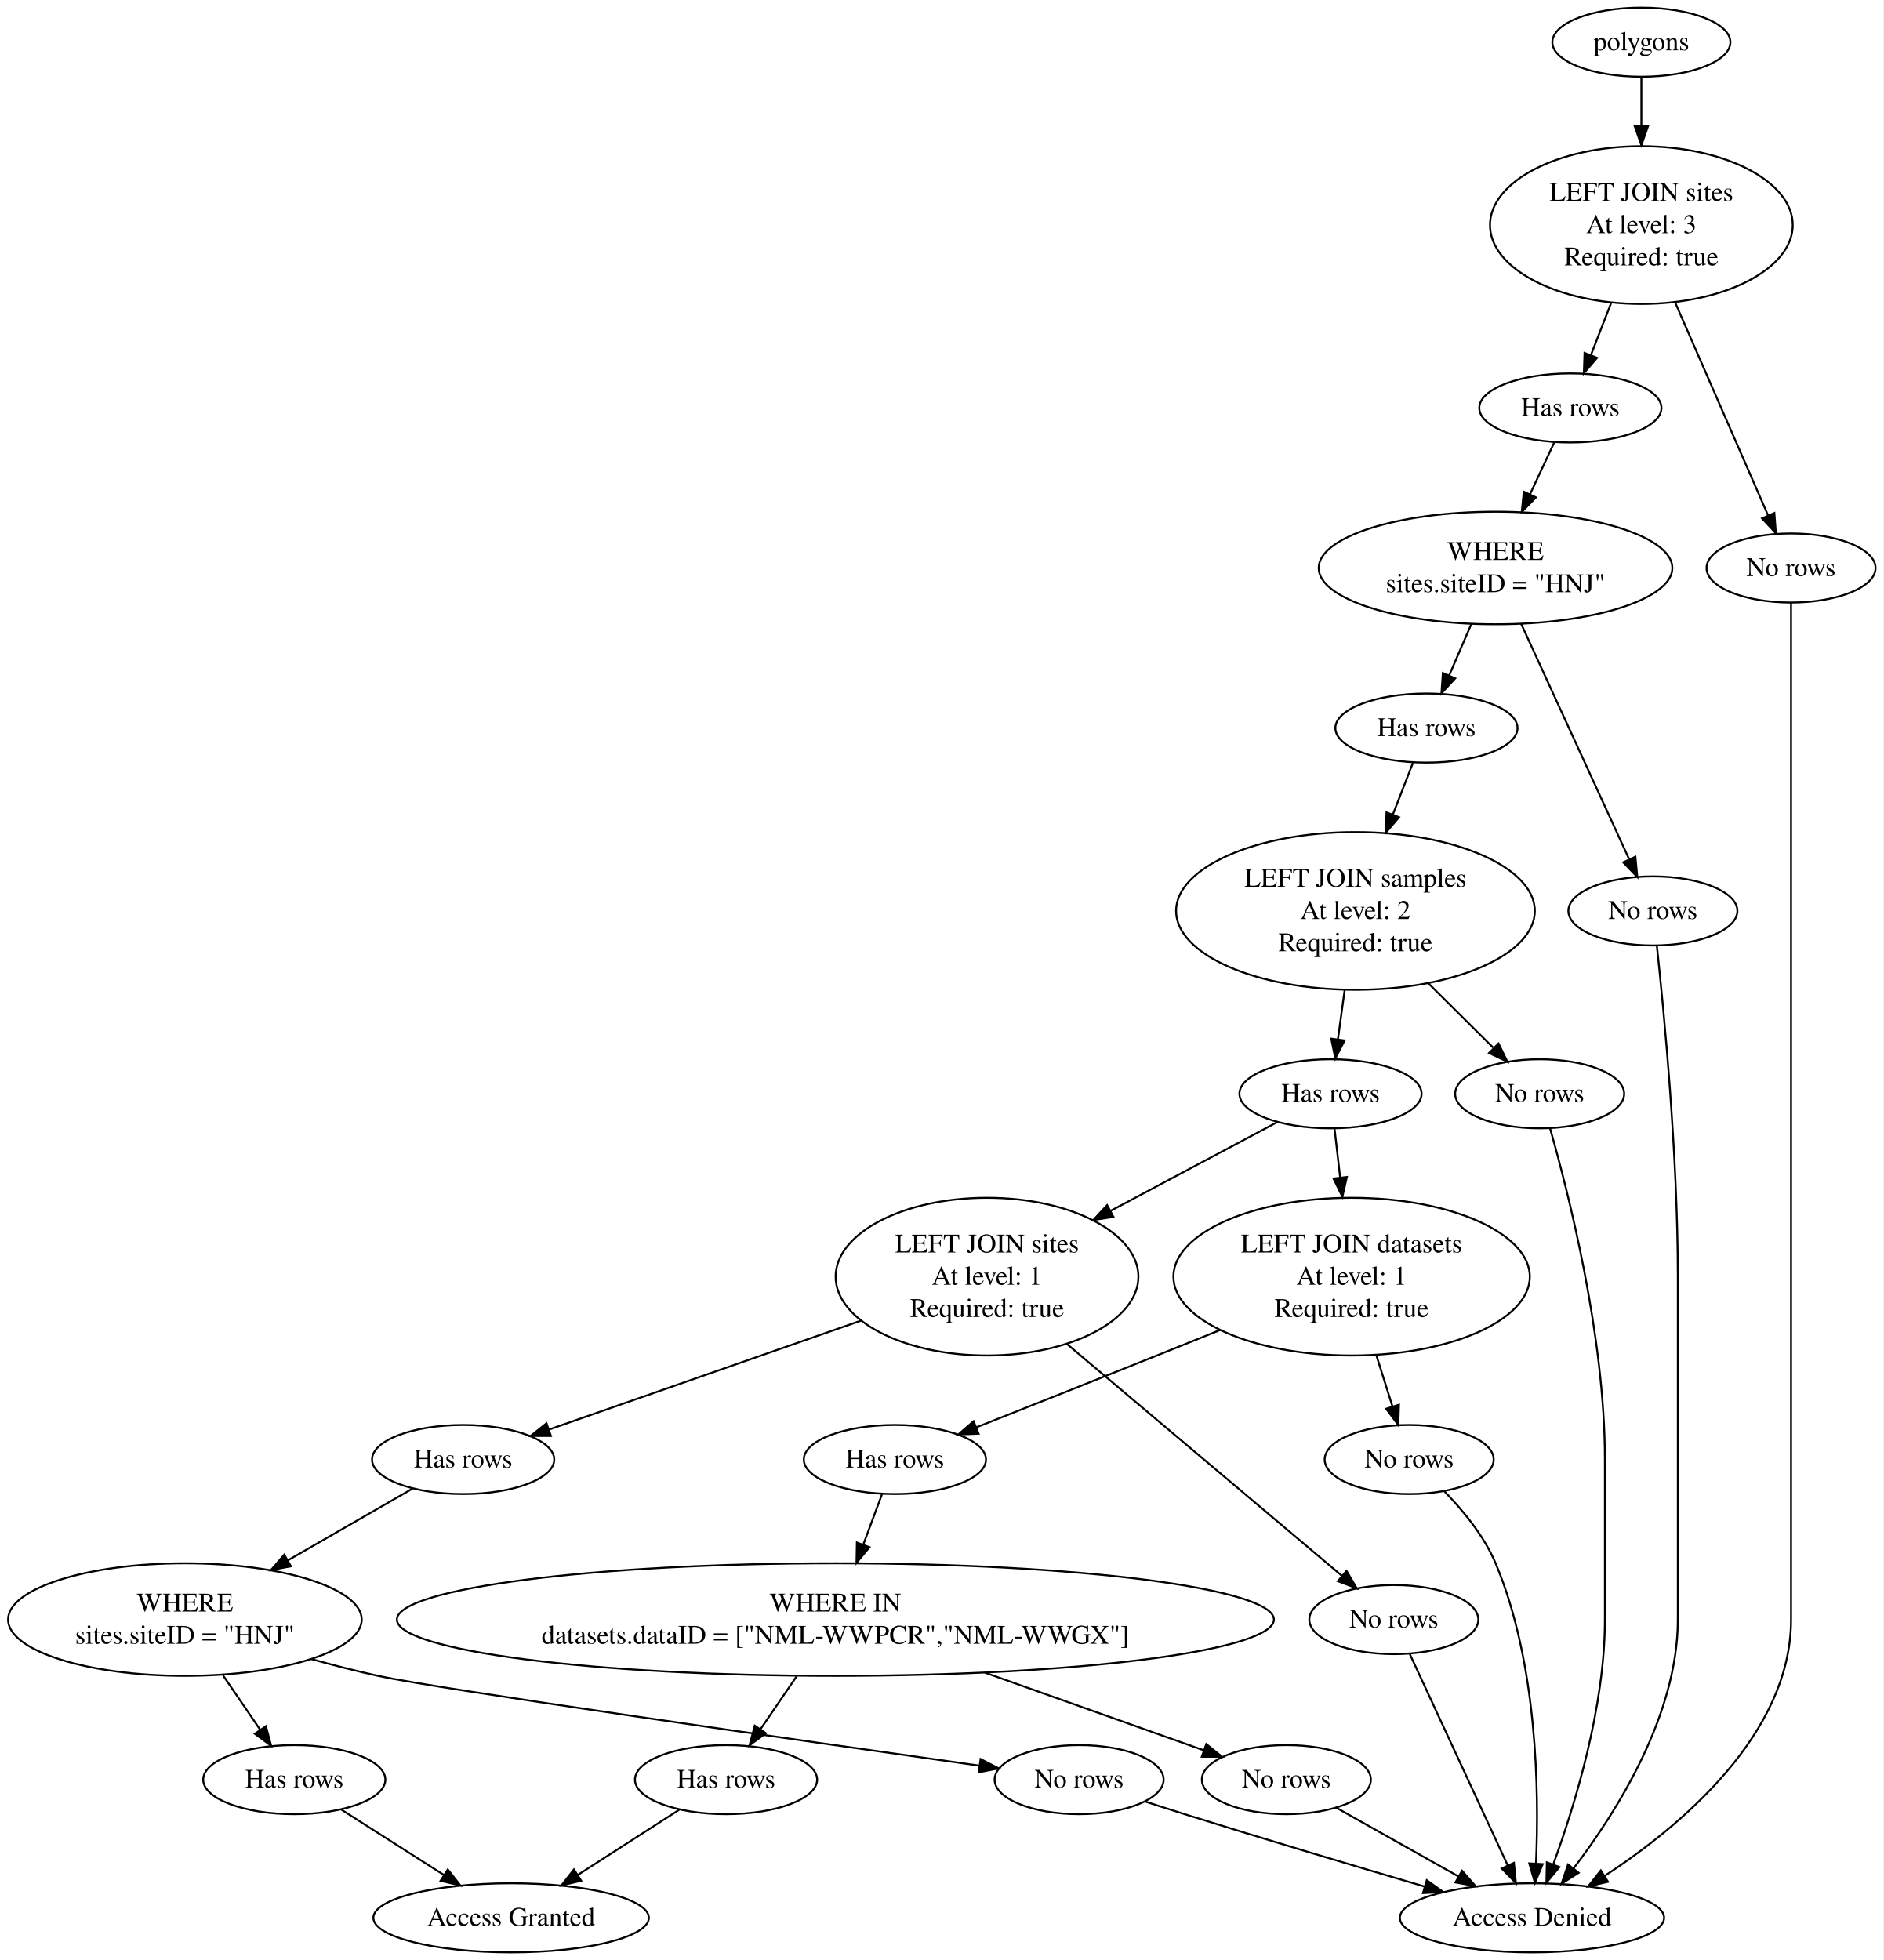
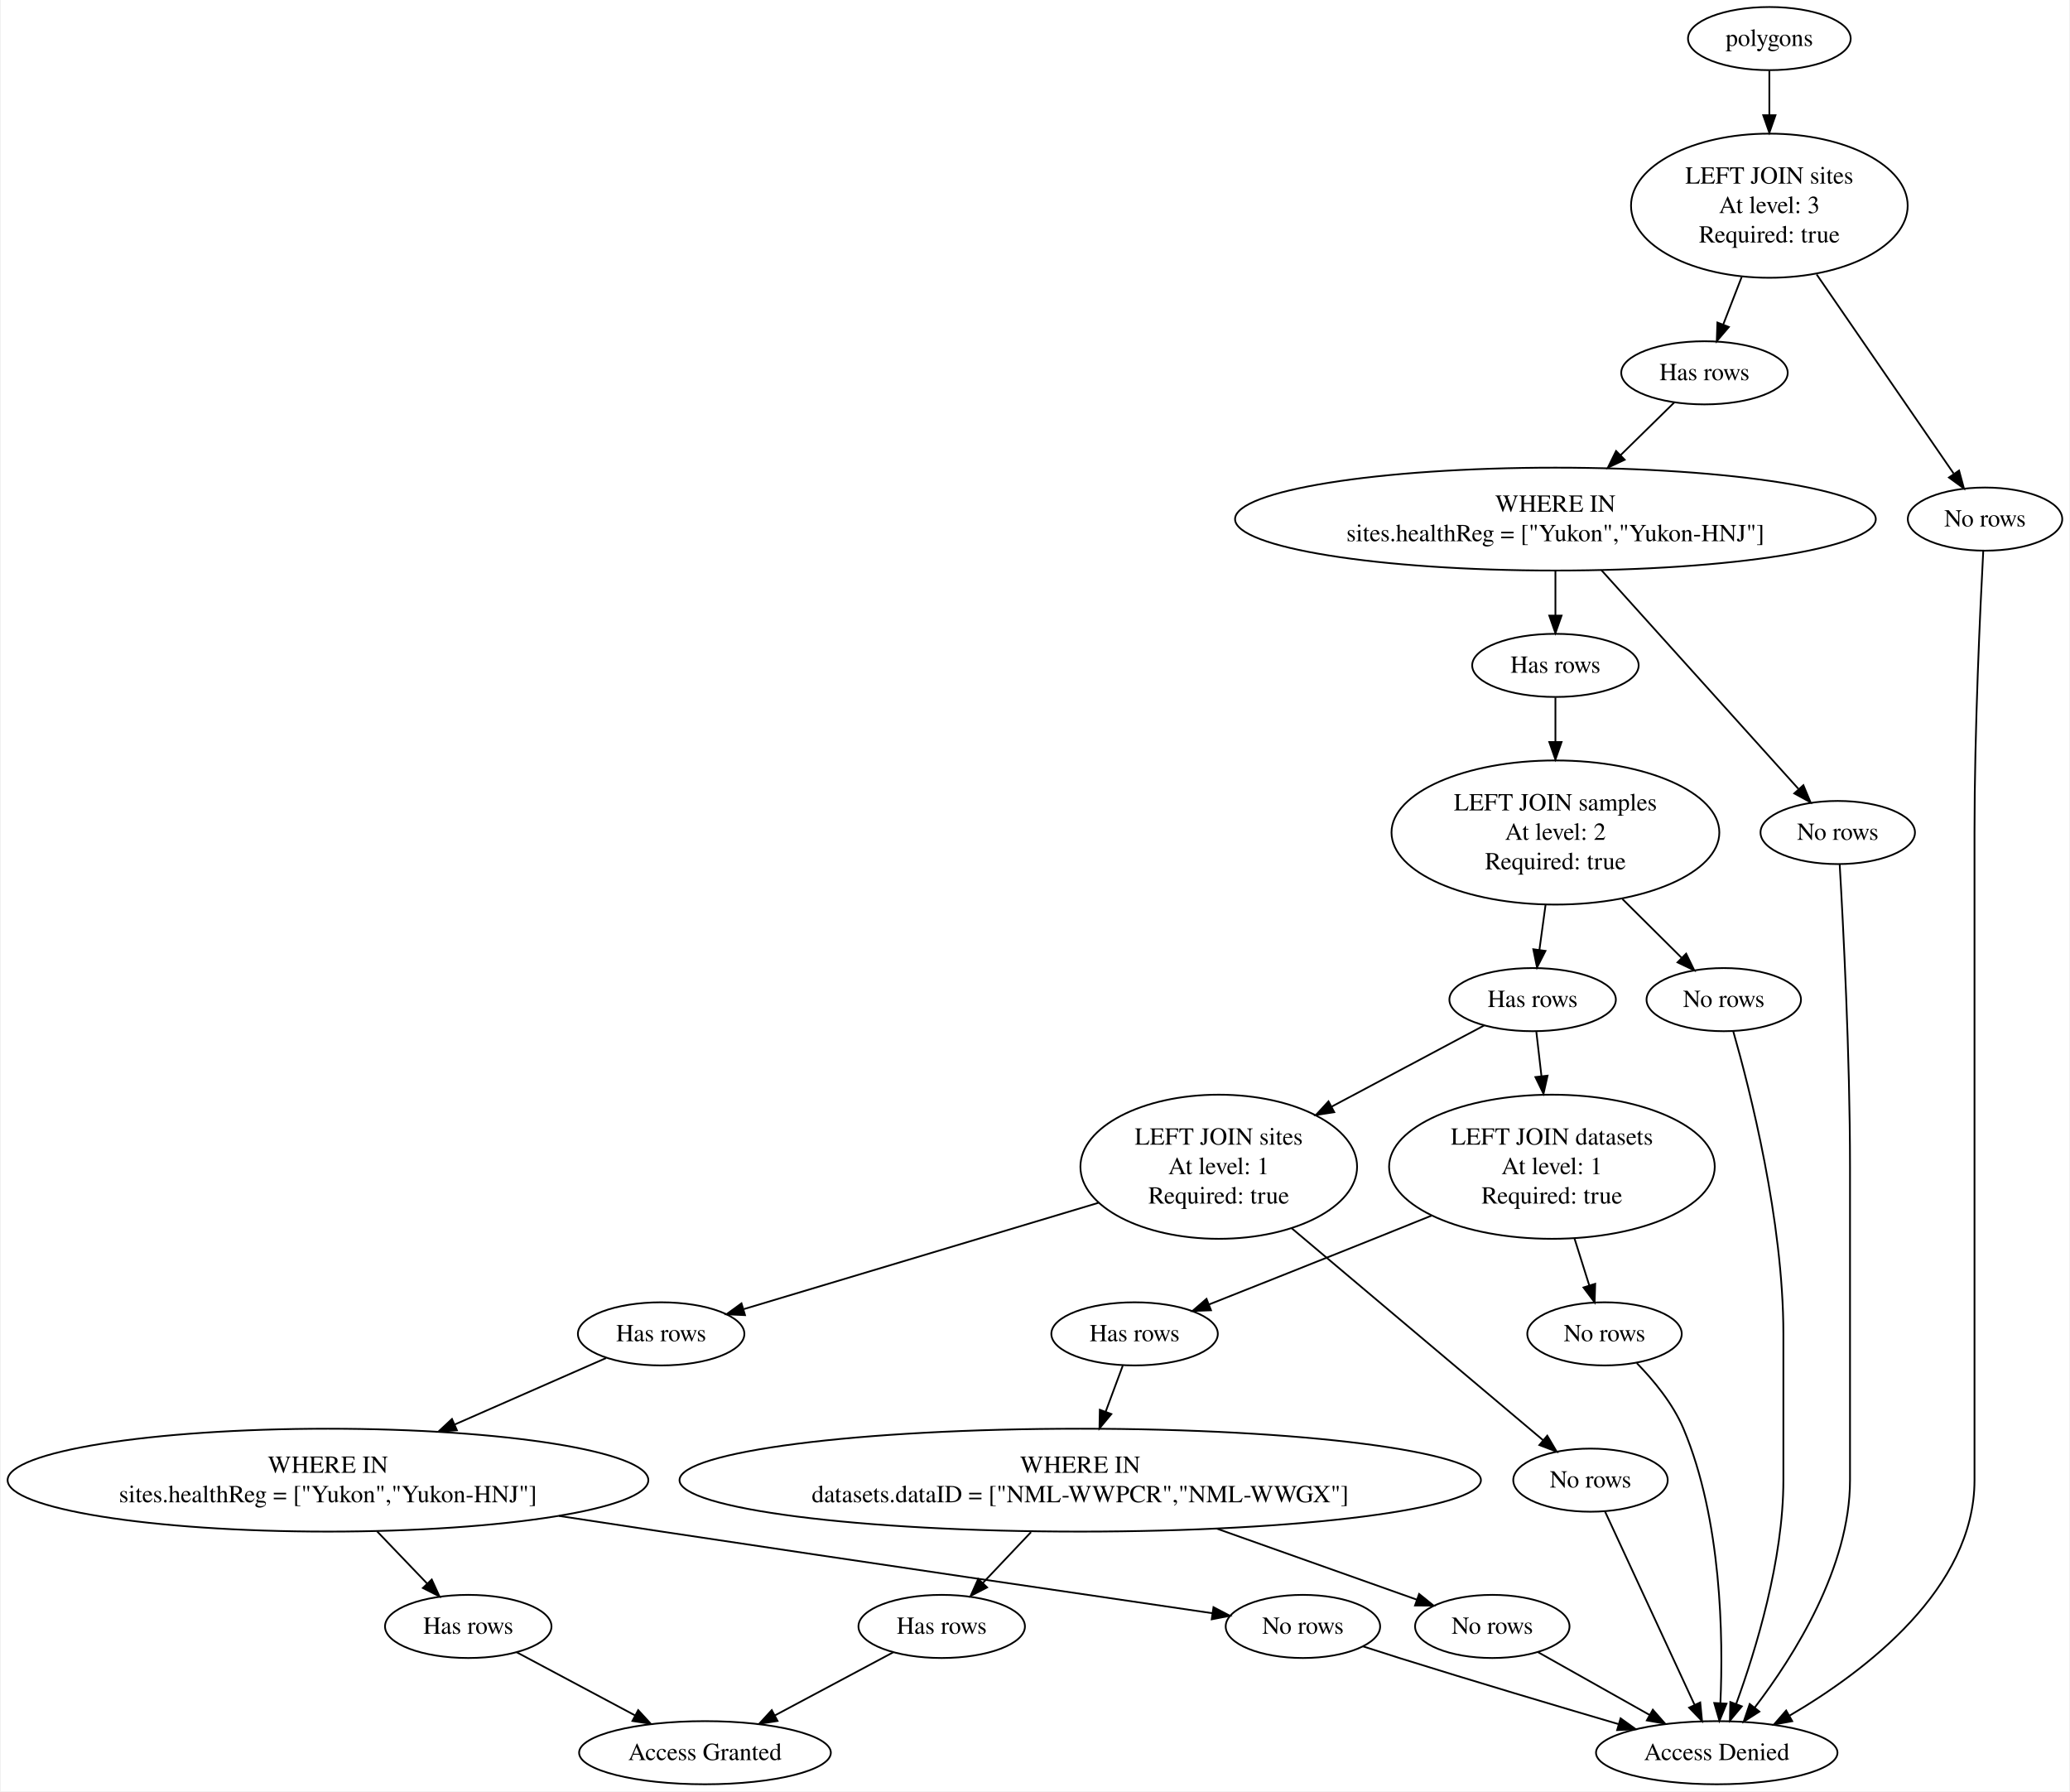
- <svg xmlns="http://www.w3.org/2000/svg" width="981pt" height="1021pt" viewBox="0.00 0.00 981.35 1021.43">
+ <svg xmlns="http://www.w3.org/2000/svg" width="1180pt" height="1021pt" viewBox="0.00 0.00 1179.62 1021.43">
  <g id="graph0" class="graph" transform="scale(1 1) rotate(0) translate(4 1017.433)">
-     <polygon fill="#ffffff" stroke="transparent" points="-4,4 -4,-1017.433 977.345,-1017.433 977.345,4 -4,4" />
+     <polygon fill="#ffffff" stroke="transparent" points="-4,4 -4,-1017.433 1175.621,-1017.433 1175.621,4 -4,4" />
    <g id="node1" class="node">
-       <ellipse fill="none" stroke="#000000" cx="851.324" cy="-995.433" rx="46.393" ry="18" />
-       <text text-anchor="middle" x="851.324" y="-991.233" font-family="Times,serif" font-size="14.00" fill="#000000">polygons</text>
+       <ellipse fill="none" stroke="#000000" cx="1004.601" cy="-995.433" rx="46.393" ry="18" />
+       <text text-anchor="middle" x="1004.601" y="-991.233" font-family="Times,serif" font-size="14.00" fill="#000000">polygons</text>
    </g>
    <g id="node2" class="node">
-       <ellipse fill="none" stroke="#000000" cx="851.324" cy="-900.138" rx="78.888" ry="41.091" />
-       <text text-anchor="middle" x="851.324" y="-912.738" font-family="Times,serif" font-size="14.00" fill="#000000">LEFT JOIN sites</text>
-       <text text-anchor="middle" x="851.324" y="-895.938" font-family="Times,serif" font-size="14.00" fill="#000000">At level: 3</text>
-       <text text-anchor="middle" x="851.324" y="-879.138" font-family="Times,serif" font-size="14.00" fill="#000000">Required: true</text>
+       <ellipse fill="none" stroke="#000000" cx="1004.601" cy="-900.138" rx="78.888" ry="41.091" />
+       <text text-anchor="middle" x="1004.601" y="-912.738" font-family="Times,serif" font-size="14.00" fill="#000000">LEFT JOIN sites</text>
+       <text text-anchor="middle" x="1004.601" y="-895.938" font-family="Times,serif" font-size="14.00" fill="#000000">At level: 3</text>
+       <text text-anchor="middle" x="1004.601" y="-879.138" font-family="Times,serif" font-size="14.00" fill="#000000">Required: true</text>
    </g>
    <g id="edge1" class="edge">
-       <path fill="none" stroke="#000000" d="M851.324,-977.059C851.324,-969.75 851.324,-960.94 851.324,-951.931" />
-       <polygon fill="#000000" stroke="#000000" points="854.824,-951.745 851.324,-941.745 847.824,-951.745 854.824,-951.745" />
+       <path fill="none" stroke="#000000" d="M1004.601,-977.059C1004.601,-969.75 1004.601,-960.94 1004.601,-951.931" />
+       <polygon fill="#000000" stroke="#000000" points="1008.101,-951.745 1004.601,-941.745 1001.101,-951.745 1008.101,-951.745" />
    </g>
    <g id="node3" class="node">
-       <ellipse fill="none" stroke="#000000" cx="814.324" cy="-804.843" rx="47.47" ry="18" />
-       <text text-anchor="middle" x="814.324" y="-800.643" font-family="Times,serif" font-size="14.00" fill="#000000">Has rows</text>
+       <ellipse fill="none" stroke="#000000" cx="967.601" cy="-804.843" rx="47.47" ry="18" />
+       <text text-anchor="middle" x="967.601" y="-800.643" font-family="Times,serif" font-size="14.00" fill="#000000">Has rows</text>
    </g>
    <g id="edge2" class="edge">
-       <path fill="none" stroke="#000000" d="M835.526,-859.448C831.968,-850.285 828.274,-840.771 824.986,-832.302" />
-       <polygon fill="#000000" stroke="#000000" points="828.226,-830.978 821.344,-822.923 821.701,-833.512 828.226,-830.978" />
+       <path fill="none" stroke="#000000" d="M988.802,-859.448C985.245,-850.285 981.551,-840.771 978.262,-832.302" />
+       <polygon fill="#000000" stroke="#000000" points="981.503,-830.978 974.621,-822.923 974.977,-833.512 981.503,-830.978" />
    </g>
    <g id="node24" class="node">
-       <ellipse fill="none" stroke="#000000" cx="929.324" cy="-721.427" rx="44.041" ry="18" />
-       <text text-anchor="middle" x="929.324" y="-717.227" font-family="Times,serif" font-size="14.00" fill="#000000">No rows</text>
+       <ellipse fill="none" stroke="#000000" cx="1127.601" cy="-721.427" rx="44.041" ry="18" />
+       <text text-anchor="middle" x="1127.601" y="-717.227" font-family="Times,serif" font-size="14.00" fill="#000000">No rows</text>
    </g>
    <g id="edge29" class="edge">
-       <path fill="none" stroke="#000000" d="M869.024,-859.586C883.804,-825.722 904.471,-778.369 917.368,-748.821" />
-       <polygon fill="#000000" stroke="#000000" points="920.631,-750.093 921.424,-739.528 914.216,-747.293 920.631,-750.093" />
+       <path fill="none" stroke="#000000" d="M1031.594,-860.919C1055.306,-826.467 1089.137,-777.312 1109.663,-747.489" />
+       <polygon fill="#000000" stroke="#000000" points="1112.794,-749.114 1115.58,-738.892 1107.028,-745.145 1112.794,-749.114" />
    </g>
    <g id="node4" class="node">
-       <ellipse fill="none" stroke="#000000" cx="775.324" cy="-721.427" rx="92.149" ry="29.331" />
-       <text text-anchor="middle" x="775.324" y="-725.627" font-family="Times,serif" font-size="14.00" fill="#000000">WHERE</text>
-       <text text-anchor="middle" x="775.324" y="-708.827" font-family="Times,serif" font-size="14.00" fill="#000000">sites.siteID = "HNJ"</text>
+       <ellipse fill="none" stroke="#000000" cx="882.601" cy="-721.427" rx="182.702" ry="29.331" />
+       <text text-anchor="middle" x="882.601" y="-725.627" font-family="Times,serif" font-size="14.00" fill="#000000">WHERE IN</text>
+       <text text-anchor="middle" x="882.601" y="-708.827" font-family="Times,serif" font-size="14.00" fill="#000000">sites.healthReg = ["Yukon","Yukon-HNJ"]</text>
    </g>
    <g id="edge3" class="edge">
-       <path fill="none" stroke="#000000" d="M805.862,-786.743C802.165,-778.837 797.68,-769.243 793.298,-759.87" />
-       <polygon fill="#000000" stroke="#000000" points="796.389,-758.218 788.983,-750.642 790.048,-761.183 796.389,-758.218" />
+       <path fill="none" stroke="#000000" d="M950.4,-787.962C941.571,-779.298 930.452,-768.386 919.786,-757.92" />
+       <polygon fill="#000000" stroke="#000000" points="922.098,-755.284 912.509,-750.778 917.195,-760.28 922.098,-755.284" />
    </g>
    <g id="node5" class="node">
-       <ellipse fill="none" stroke="#000000" cx="739.324" cy="-638.011" rx="47.47" ry="18" />
-       <text text-anchor="middle" x="739.324" y="-633.811" font-family="Times,serif" font-size="14.00" fill="#000000">Has rows</text>
+       <ellipse fill="none" stroke="#000000" cx="882.601" cy="-638.011" rx="47.47" ry="18" />
+       <text text-anchor="middle" x="882.601" y="-633.811" font-family="Times,serif" font-size="14.00" fill="#000000">Has rows</text>
    </g>
    <g id="edge4" class="edge">
-       <path fill="none" stroke="#000000" d="M762.733,-692.252C758.962,-683.514 754.841,-673.966 751.123,-665.35" />
-       <polygon fill="#000000" stroke="#000000" points="754.312,-663.906 747.136,-656.111 747.885,-666.68 754.312,-663.906" />
+       <path fill="none" stroke="#000000" d="M882.601,-691.783C882.601,-683.578 882.601,-674.691 882.601,-666.55" />
+       <polygon fill="#000000" stroke="#000000" points="886.101,-666.398 882.601,-656.398 879.101,-666.398 886.101,-666.398" />
    </g>
    <g id="node23" class="node">
-       <ellipse fill="none" stroke="#000000" cx="857.324" cy="-542.716" rx="44.041" ry="18" />
-       <text text-anchor="middle" x="857.324" y="-538.516" font-family="Times,serif" font-size="14.00" fill="#000000">No rows</text>
+       <ellipse fill="none" stroke="#000000" cx="1043.601" cy="-542.716" rx="44.041" ry="18" />
+       <text text-anchor="middle" x="1043.601" y="-538.516" font-family="Times,serif" font-size="14.00" fill="#000000">No rows</text>
    </g>
    <g id="edge27" class="edge">
-       <path fill="none" stroke="#000000" d="M788.682,-692.316C804.228,-658.435 829.699,-602.923 844.855,-569.892" />
-       <polygon fill="#000000" stroke="#000000" points="848.216,-570.96 849.205,-560.412 841.854,-568.041 848.216,-570.96" />
+       <path fill="none" stroke="#000000" d="M908.827,-692.316C940.041,-657.668 991.634,-600.4 1021.106,-567.685" />
+       <polygon fill="#000000" stroke="#000000" points="1024.004,-569.698 1028.097,-559.925 1018.803,-565.012 1024.004,-569.698" />
    </g>
    <g id="node6" class="node">
-       <ellipse fill="none" stroke="#000000" cx="702.324" cy="-542.716" rx="93.477" ry="41.091" />
-       <text text-anchor="middle" x="702.324" y="-555.316" font-family="Times,serif" font-size="14.00" fill="#000000">LEFT JOIN samples</text>
-       <text text-anchor="middle" x="702.324" y="-538.516" font-family="Times,serif" font-size="14.00" fill="#000000">At level: 2</text>
-       <text text-anchor="middle" x="702.324" y="-521.716" font-family="Times,serif" font-size="14.00" fill="#000000">Required: true</text>
+       <ellipse fill="none" stroke="#000000" cx="882.601" cy="-542.716" rx="93.477" ry="41.091" />
+       <text text-anchor="middle" x="882.601" y="-555.316" font-family="Times,serif" font-size="14.00" fill="#000000">LEFT JOIN samples</text>
+       <text text-anchor="middle" x="882.601" y="-538.516" font-family="Times,serif" font-size="14.00" fill="#000000">At level: 2</text>
+       <text text-anchor="middle" x="882.601" y="-521.716" font-family="Times,serif" font-size="14.00" fill="#000000">Required: true</text>
    </g>
    <g id="edge5" class="edge">
-       <path fill="none" stroke="#000000" d="M732.365,-620.087C729.319,-612.242 725.578,-602.608 721.784,-592.835" />
-       <polygon fill="#000000" stroke="#000000" points="725.032,-591.531 718.15,-583.476 718.506,-594.064 725.032,-591.531" />
+       <path fill="none" stroke="#000000" d="M882.601,-619.638C882.601,-612.328 882.601,-603.519 882.601,-594.51" />
+       <polygon fill="#000000" stroke="#000000" points="886.101,-594.323 882.601,-584.324 879.101,-594.324 886.101,-594.323" />
    </g>
    <g id="node7" class="node">
-       <ellipse fill="none" stroke="#000000" cx="689.324" cy="-447.421" rx="47.47" ry="18" />
-       <text text-anchor="middle" x="689.324" y="-443.221" font-family="Times,serif" font-size="14.00" fill="#000000">Has rows</text>
+       <ellipse fill="none" stroke="#000000" cx="869.601" cy="-447.421" rx="47.47" ry="18" />
+       <text text-anchor="middle" x="869.601" y="-443.221" font-family="Times,serif" font-size="14.00" fill="#000000">Has rows</text>
    </g>
    <g id="edge6" class="edge">
-       <path fill="none" stroke="#000000" d="M696.698,-501.473C695.515,-492.799 694.292,-483.837 693.191,-475.764" />
-       <polygon fill="#000000" stroke="#000000" points="696.646,-475.199 691.826,-465.764 689.71,-476.145 696.646,-475.199" />
+       <path fill="none" stroke="#000000" d="M876.974,-501.473C875.791,-492.799 874.568,-483.837 873.467,-475.764" />
+       <polygon fill="#000000" stroke="#000000" points="876.923,-475.199 872.103,-465.764 869.987,-476.145 876.923,-475.199" />
    </g>
    <g id="node22" class="node">
-       <ellipse fill="none" stroke="#000000" cx="798.324" cy="-447.421" rx="44.041" ry="18" />
-       <text text-anchor="middle" x="798.324" y="-443.221" font-family="Times,serif" font-size="14.00" fill="#000000">No rows</text>
+       <ellipse fill="none" stroke="#000000" cx="978.601" cy="-447.421" rx="44.041" ry="18" />
+       <text text-anchor="middle" x="978.601" y="-443.221" font-family="Times,serif" font-size="14.00" fill="#000000">No rows</text>
    </g>
    <g id="edge25" class="edge">
-       <path fill="none" stroke="#000000" d="M740.542,-504.779C751.875,-493.529 763.968,-481.525 774.147,-471.421" />
-       <polygon fill="#000000" stroke="#000000" points="776.882,-473.638 781.513,-464.109 771.95,-468.67 776.882,-473.638" />
+       <path fill="none" stroke="#000000" d="M920.818,-504.779C932.152,-493.529 944.245,-481.525 954.423,-471.421" />
+       <polygon fill="#000000" stroke="#000000" points="957.158,-473.638 961.789,-464.109 952.227,-468.67 957.158,-473.638" />
    </g>
    <g id="node8" class="node">
-       <ellipse fill="none" stroke="#000000" cx="510.324" cy="-352.126" rx="78.888" ry="41.091" />
-       <text text-anchor="middle" x="510.324" y="-364.726" font-family="Times,serif" font-size="14.00" fill="#000000">LEFT JOIN sites</text>
-       <text text-anchor="middle" x="510.324" y="-347.926" font-family="Times,serif" font-size="14.00" fill="#000000">At level: 1</text>
-       <text text-anchor="middle" x="510.324" y="-331.126" font-family="Times,serif" font-size="14.00" fill="#000000">Required: true</text>
+       <ellipse fill="none" stroke="#000000" cx="690.601" cy="-352.126" rx="78.888" ry="41.091" />
+       <text text-anchor="middle" x="690.601" y="-364.726" font-family="Times,serif" font-size="14.00" fill="#000000">LEFT JOIN sites</text>
+       <text text-anchor="middle" x="690.601" y="-347.926" font-family="Times,serif" font-size="14.00" fill="#000000">At level: 1</text>
+       <text text-anchor="middle" x="690.601" y="-331.126" font-family="Times,serif" font-size="14.00" fill="#000000">Required: true</text>
    </g>
    <g id="edge7" class="edge">
-       <path fill="none" stroke="#000000" d="M661.748,-432.74C638.64,-420.439 604.731,-402.386 574.857,-386.482" />
-       <polygon fill="#000000" stroke="#000000" points="576.203,-383.233 565.731,-381.624 572.914,-389.412 576.203,-383.233" />
+       <path fill="none" stroke="#000000" d="M842.024,-432.74C818.917,-420.439 785.008,-402.386 755.133,-386.482" />
+       <polygon fill="#000000" stroke="#000000" points="756.48,-383.233 746.008,-381.624 753.19,-389.412 756.48,-383.233" />
    </g>
    <g id="node16" class="node">
-       <ellipse fill="none" stroke="#000000" cx="700.324" cy="-352.126" rx="92.866" ry="41.091" />
-       <text text-anchor="middle" x="700.324" y="-364.726" font-family="Times,serif" font-size="14.00" fill="#000000">LEFT JOIN datasets</text>
-       <text text-anchor="middle" x="700.324" y="-347.926" font-family="Times,serif" font-size="14.00" fill="#000000">At level: 1</text>
-       <text text-anchor="middle" x="700.324" y="-331.126" font-family="Times,serif" font-size="14.00" fill="#000000">Required: true</text>
+       <ellipse fill="none" stroke="#000000" cx="880.601" cy="-352.126" rx="92.866" ry="41.091" />
+       <text text-anchor="middle" x="880.601" y="-364.726" font-family="Times,serif" font-size="14.00" fill="#000000">LEFT JOIN datasets</text>
+       <text text-anchor="middle" x="880.601" y="-347.926" font-family="Times,serif" font-size="14.00" fill="#000000">At level: 1</text>
+       <text text-anchor="middle" x="880.601" y="-331.126" font-family="Times,serif" font-size="14.00" fill="#000000">Required: true</text>
    </g>
    <g id="edge16" class="edge">
-       <path fill="none" stroke="#000000" d="M691.445,-429.048C692.289,-421.738 693.306,-412.929 694.346,-403.92" />
-       <polygon fill="#000000" stroke="#000000" points="697.852,-404.069 695.521,-393.733 690.898,-403.266 697.852,-404.069" />
+       <path fill="none" stroke="#000000" d="M871.722,-429.048C872.565,-421.738 873.582,-412.929 874.622,-403.92" />
+       <polygon fill="#000000" stroke="#000000" points="878.128,-404.069 875.798,-393.733 871.174,-403.266 878.128,-404.069" />
    </g>
    <g id="node9" class="node">
-       <ellipse fill="none" stroke="#000000" cx="237.324" cy="-256.831" rx="47.47" ry="18" />
-       <text text-anchor="middle" x="237.324" y="-252.631" font-family="Times,serif" font-size="14.00" fill="#000000">Has rows</text>
+       <ellipse fill="none" stroke="#000000" cx="372.601" cy="-256.831" rx="47.47" ry="18" />
+       <text text-anchor="middle" x="372.601" y="-252.631" font-family="Times,serif" font-size="14.00" fill="#000000">Has rows</text>
    </g>
    <g id="edge8" class="edge">
-       <path fill="none" stroke="#000000" d="M444.587,-329.18C394.275,-311.618 326.236,-287.867 282.067,-272.45" />
-       <polygon fill="#000000" stroke="#000000" points="283.068,-269.092 272.473,-269.101 280.761,-275.701 283.068,-269.092" />
+       <path fill="none" stroke="#000000" d="M621.991,-331.566C560.926,-313.267 473.226,-286.986 419.744,-270.959" />
+       <polygon fill="#000000" stroke="#000000" points="420.43,-267.51 409.846,-267.993 418.42,-274.216 420.43,-267.51" />
    </g>
    <g id="node15" class="node">
-       <ellipse fill="none" stroke="#000000" cx="722.324" cy="-173.416" rx="44.041" ry="18" />
-       <text text-anchor="middle" x="722.324" y="-169.216" font-family="Times,serif" font-size="14.00" fill="#000000">No rows</text>
+       <ellipse fill="none" stroke="#000000" cx="902.601" cy="-173.416" rx="44.041" ry="18" />
+       <text text-anchor="middle" x="902.601" y="-169.216" font-family="Times,serif" font-size="14.00" fill="#000000">No rows</text>
    </g>
    <g id="edge14" class="edge">
-       <path fill="none" stroke="#000000" d="M551.956,-317.032C594.444,-281.215 659.139,-226.679 695.354,-196.151" />
-       <polygon fill="#000000" stroke="#000000" points="697.67,-198.776 703.06,-189.655 693.158,-193.424 697.67,-198.776" />
+       <path fill="none" stroke="#000000" d="M732.232,-317.032C774.721,-281.215 839.416,-226.679 875.63,-196.151" />
+       <polygon fill="#000000" stroke="#000000" points="877.947,-198.776 883.337,-189.655 873.435,-193.424 877.947,-198.776" />
    </g>
    <g id="node10" class="node">
-       <ellipse fill="none" stroke="#000000" cx="92.324" cy="-173.416" rx="92.149" ry="29.331" />
-       <text text-anchor="middle" x="92.324" y="-177.616" font-family="Times,serif" font-size="14.00" fill="#000000">WHERE</text>
-       <text text-anchor="middle" x="92.324" y="-160.816" font-family="Times,serif" font-size="14.00" fill="#000000">sites.siteID = "HNJ"</text>
+       <ellipse fill="none" stroke="#000000" cx="182.601" cy="-173.416" rx="182.702" ry="29.331" />
+       <text text-anchor="middle" x="182.601" y="-177.616" font-family="Times,serif" font-size="14.00" fill="#000000">WHERE IN</text>
+       <text text-anchor="middle" x="182.601" y="-160.816" font-family="Times,serif" font-size="14.00" fill="#000000">sites.healthReg = ["Yukon","Yukon-HNJ"]</text>
    </g>
    <g id="edge9" class="edge">
-       <path fill="none" stroke="#000000" d="M211.066,-241.725C192.91,-231.281 168.114,-217.016 145.875,-204.222" />
-       <polygon fill="#000000" stroke="#000000" points="147.589,-201.171 137.176,-199.218 144.099,-207.238 147.589,-201.171" />
+       <path fill="none" stroke="#000000" d="M341.226,-243.057C317.728,-232.741 284.619,-218.205 254.723,-205.08" />
+       <polygon fill="#000000" stroke="#000000" points="256.126,-201.873 245.563,-201.058 253.312,-208.283 256.126,-201.873" />
    </g>
    <g id="node11" class="node">
-       <ellipse fill="none" stroke="#000000" cx="149.324" cy="-90" rx="47.47" ry="18" />
-       <text text-anchor="middle" x="149.324" y="-85.8" font-family="Times,serif" font-size="14.00" fill="#000000">Has rows</text>
+       <ellipse fill="none" stroke="#000000" cx="262.601" cy="-90" rx="47.47" ry="18" />
+       <text text-anchor="middle" x="262.601" y="-85.8" font-family="Times,serif" font-size="14.00" fill="#000000">Has rows</text>
    </g>
    <g id="edge10" class="edge">
-       <path fill="none" stroke="#000000" d="M112.26,-144.241C118.52,-135.079 125.388,-125.029 131.493,-116.095" />
-       <polygon fill="#000000" stroke="#000000" points="134.541,-117.839 137.293,-107.608 128.761,-113.889 134.541,-117.839" />
+       <path fill="none" stroke="#000000" d="M210.581,-144.241C219.874,-134.551 230.121,-123.866 239.046,-114.56" />
+       <polygon fill="#000000" stroke="#000000" points="241.786,-116.76 246.182,-107.12 236.734,-111.914 241.786,-116.76" />
    </g>
    <g id="node13" class="node">
-       <ellipse fill="none" stroke="#000000" cx="558.324" cy="-90" rx="44.041" ry="18" />
-       <text text-anchor="middle" x="558.324" y="-85.8" font-family="Times,serif" font-size="14.00" fill="#000000">No rows</text>
+       <ellipse fill="none" stroke="#000000" cx="738.601" cy="-90" rx="44.041" ry="18" />
+       <text text-anchor="middle" x="738.601" y="-85.8" font-family="Times,serif" font-size="14.00" fill="#000000">No rows</text>
    </g>
    <g id="edge12" class="edge">
-       <path fill="none" stroke="#000000" d="M158.273,-152.807C169.883,-149.582 181.905,-146.495 193.324,-144 223.296,-137.451 412.802,-110.465 506.295,-97.296" />
-       <polygon fill="#000000" stroke="#000000" points="506.977,-100.734 516.391,-95.874 506.001,-93.802 506.977,-100.734" />
+       <path fill="none" stroke="#000000" d="M314.358,-153.019C334.208,-149.977 354.442,-146.892 373.601,-144 485.287,-127.138 616.282,-107.886 687,-97.536" />
+       <polygon fill="#000000" stroke="#000000" points="687.599,-100.985 696.987,-96.075 686.586,-94.059 687.599,-100.985" />
    </g>
    <g id="node12" class="node">
-       <ellipse fill="none" stroke="#000000" cx="262.324" cy="-18" rx="71.787" ry="18" />
-       <text text-anchor="middle" x="262.324" y="-13.8" font-family="Times,serif" font-size="14.00" fill="#000000">Access Granted</text>
+       <ellipse fill="none" stroke="#000000" cx="397.601" cy="-18" rx="71.787" ry="18" />
+       <text text-anchor="middle" x="397.601" y="-13.8" font-family="Times,serif" font-size="14.00" fill="#000000">Access Granted</text>
    </g>
    <g id="edge11" class="edge">
-       <path fill="none" stroke="#000000" d="M173.844,-74.377C189.431,-64.445 209.861,-51.428 227.162,-40.404" />
-       <polygon fill="#000000" stroke="#000000" points="229.329,-43.173 235.882,-34.848 225.568,-37.27 229.329,-43.173" />
+       <path fill="none" stroke="#000000" d="M290.246,-75.256C309.685,-64.888 335.995,-50.856 357.704,-39.278" />
+       <polygon fill="#000000" stroke="#000000" points="359.516,-42.279 366.692,-34.484 356.222,-36.102 359.516,-42.279" />
    </g>
    <g id="node14" class="node">
-       <ellipse fill="none" stroke="#000000" cx="794.324" cy="-18" rx="68.858" ry="18" />
-       <text text-anchor="middle" x="794.324" y="-13.8" font-family="Times,serif" font-size="14.00" fill="#000000">Access Denied</text>
+       <ellipse fill="none" stroke="#000000" cx="974.601" cy="-18" rx="68.858" ry="18" />
+       <text text-anchor="middle" x="974.601" y="-13.8" font-family="Times,serif" font-size="14.00" fill="#000000">Access Denied</text>
    </g>
    <g id="edge13" class="edge">
-       <path fill="none" stroke="#000000" d="M592.606,-78.626C599.458,-76.396 606.612,-74.099 613.324,-72 655.092,-58.937 702.5,-44.819 738.317,-34.296" />
-       <polygon fill="#000000" stroke="#000000" points="739.487,-37.6 748.098,-31.427 737.517,-30.883 739.487,-37.6" />
+       <path fill="none" stroke="#000000" d="M772.883,-78.626C779.735,-76.396 786.888,-74.099 793.601,-72 835.368,-58.937 882.776,-44.819 918.594,-34.296" />
+       <polygon fill="#000000" stroke="#000000" points="919.764,-37.6 928.374,-31.427 917.794,-30.883 919.764,-37.6" />
    </g>
    <g id="edge15" class="edge">
-       <path fill="none" stroke="#000000" d="M730.584,-155.588C743.103,-128.563 766.98,-77.024 781.691,-45.27" />
-       <polygon fill="#000000" stroke="#000000" points="784.912,-46.644 785.939,-36.099 778.56,-43.701 784.912,-46.644" />
+       <path fill="none" stroke="#000000" d="M910.86,-155.588C923.38,-128.563 947.256,-77.024 961.967,-45.27" />
+       <polygon fill="#000000" stroke="#000000" points="965.188,-46.644 966.216,-36.099 958.837,-43.701 965.188,-46.644" />
    </g>
    <g id="node17" class="node">
-       <ellipse fill="none" stroke="#000000" cx="462.324" cy="-256.831" rx="47.47" ry="18" />
-       <text text-anchor="middle" x="462.324" y="-252.631" font-family="Times,serif" font-size="14.00" fill="#000000">Has rows</text>
+       <ellipse fill="none" stroke="#000000" cx="642.601" cy="-256.831" rx="47.47" ry="18" />
+       <text text-anchor="middle" x="642.601" y="-252.631" font-family="Times,serif" font-size="14.00" fill="#000000">Has rows</text>
    </g>
    <g id="edge17" class="edge">
-       <path fill="none" stroke="#000000" d="M631.766,-324.297C620.594,-319.783 609.141,-315.168 598.324,-310.831 567.034,-298.285 531.639,-284.236 504.803,-273.613" />
-       <polygon fill="#000000" stroke="#000000" points="505.913,-270.288 495.327,-269.864 503.338,-276.797 505.913,-270.288" />
+       <path fill="none" stroke="#000000" d="M812.043,-324.297C800.871,-319.783 789.417,-315.168 778.601,-310.831 747.31,-298.285 711.915,-284.236 685.079,-273.613" />
+       <polygon fill="#000000" stroke="#000000" points="686.19,-270.288 675.603,-269.864 683.614,-276.797 686.19,-270.288" />
    </g>
    <g id="node21" class="node">
-       <ellipse fill="none" stroke="#000000" cx="730.324" cy="-256.831" rx="44.041" ry="18" />
-       <text text-anchor="middle" x="730.324" y="-252.631" font-family="Times,serif" font-size="14.00" fill="#000000">No rows</text>
+       <ellipse fill="none" stroke="#000000" cx="910.601" cy="-256.831" rx="44.041" ry="18" />
+       <text text-anchor="middle" x="910.601" y="-252.631" font-family="Times,serif" font-size="14.00" fill="#000000">No rows</text>
    </g>
    <g id="edge23" class="edge">
-       <path fill="none" stroke="#000000" d="M713.221,-311.16C716.066,-302.122 719.014,-292.757 721.645,-284.401" />
-       <polygon fill="#000000" stroke="#000000" points="725.004,-285.387 724.668,-274.798 718.327,-283.285 725.004,-285.387" />
+       <path fill="none" stroke="#000000" d="M893.497,-311.16C896.343,-302.122 899.291,-292.757 901.922,-284.401" />
+       <polygon fill="#000000" stroke="#000000" points="905.28,-285.387 904.945,-274.798 898.603,-283.285 905.28,-285.387" />
    </g>
    <g id="node18" class="node">
-       <ellipse fill="none" stroke="#000000" cx="431.324" cy="-173.416" rx="228.52" ry="29.331" />
-       <text text-anchor="middle" x="431.324" y="-177.616" font-family="Times,serif" font-size="14.00" fill="#000000">WHERE IN</text>
-       <text text-anchor="middle" x="431.324" y="-160.816" font-family="Times,serif" font-size="14.00" fill="#000000">datasets.dataID = ["NML-WWPCR","NML-WWGX"]</text>
+       <ellipse fill="none" stroke="#000000" cx="611.601" cy="-173.416" rx="228.52" ry="29.331" />
+       <text text-anchor="middle" x="611.601" y="-177.616" font-family="Times,serif" font-size="14.00" fill="#000000">WHERE IN</text>
+       <text text-anchor="middle" x="611.601" y="-160.816" font-family="Times,serif" font-size="14.00" fill="#000000">datasets.dataID = ["NML-WWPCR","NML-WWGX"]</text>
    </g>
    <g id="edge18" class="edge">
-       <path fill="none" stroke="#000000" d="M455.598,-238.731C452.716,-230.979 449.232,-221.603 445.814,-212.405" />
-       <polygon fill="#000000" stroke="#000000" points="449.068,-211.113 442.303,-202.959 442.506,-213.552 449.068,-211.113" />
+       <path fill="none" stroke="#000000" d="M635.874,-238.731C632.993,-230.979 629.509,-221.603 626.09,-212.405" />
+       <polygon fill="#000000" stroke="#000000" points="629.344,-211.113 622.58,-202.959 622.783,-213.552 629.344,-211.113" />
    </g>
    <g id="node19" class="node">
-       <ellipse fill="none" stroke="#000000" cx="374.324" cy="-90" rx="47.47" ry="18" />
-       <text text-anchor="middle" x="374.324" y="-85.8" font-family="Times,serif" font-size="14.00" fill="#000000">Has rows</text>
+       <ellipse fill="none" stroke="#000000" cx="532.601" cy="-90" rx="47.47" ry="18" />
+       <text text-anchor="middle" x="532.601" y="-85.8" font-family="Times,serif" font-size="14.00" fill="#000000">Has rows</text>
    </g>
    <g id="edge19" class="edge">
-       <path fill="none" stroke="#000000" d="M411.068,-143.772C404.924,-134.78 398.221,-124.971 392.242,-116.222" />
-       <polygon fill="#000000" stroke="#000000" points="395.084,-114.177 386.552,-107.895 389.304,-118.126 395.084,-114.177" />
+       <path fill="none" stroke="#000000" d="M583.526,-143.772C574.517,-134.26 564.641,-123.832 556.004,-114.712" />
+       <polygon fill="#000000" stroke="#000000" points="558.504,-112.261 549.087,-107.407 553.422,-117.075 558.504,-112.261" />
    </g>
    <g id="node20" class="node">
-       <ellipse fill="none" stroke="#000000" cx="666.324" cy="-90" rx="44.041" ry="18" />
-       <text text-anchor="middle" x="666.324" y="-85.8" font-family="Times,serif" font-size="14.00" fill="#000000">No rows</text>
+       <ellipse fill="none" stroke="#000000" cx="846.601" cy="-90" rx="44.041" ry="18" />
+       <text text-anchor="middle" x="846.601" y="-85.8" font-family="Times,serif" font-size="14.00" fill="#000000">No rows</text>
    </g>
    <g id="edge21" class="edge">
-       <path fill="none" stroke="#000000" d="M509.249,-145.755C547.269,-132.26 591.547,-116.543 623.383,-105.243" />
-       <polygon fill="#000000" stroke="#000000" points="624.59,-108.528 632.843,-101.885 622.248,-101.931 624.59,-108.528" />
+       <path fill="none" stroke="#000000" d="M689.526,-145.755C727.545,-132.26 771.823,-116.543 803.659,-105.243" />
+       <polygon fill="#000000" stroke="#000000" points="804.866,-108.528 813.119,-101.885 802.524,-101.931 804.866,-108.528" />
    </g>
    <g id="edge20" class="edge">
-       <path fill="none" stroke="#000000" d="M350.022,-74.377C334.572,-64.445 314.323,-51.428 297.175,-40.404" />
-       <polygon fill="#000000" stroke="#000000" points="298.837,-37.312 288.532,-34.848 295.052,-43.2 298.837,-37.312" />
+       <path fill="none" stroke="#000000" d="M504.956,-75.256C485.516,-64.888 459.206,-50.856 437.497,-39.278" />
+       <polygon fill="#000000" stroke="#000000" points="438.98,-36.102 428.509,-34.484 435.685,-42.279 438.98,-36.102" />
    </g>
    <g id="edge22" class="edge">
-       <path fill="none" stroke="#000000" d="M692.227,-75.43C710.554,-65.121 735.433,-51.126 756.044,-39.533" />
-       <polygon fill="#000000" stroke="#000000" points="757.878,-42.517 764.878,-34.563 754.446,-36.416 757.878,-42.517" />
+       <path fill="none" stroke="#000000" d="M872.503,-75.43C890.83,-65.121 915.71,-51.126 936.32,-39.533" />
+       <polygon fill="#000000" stroke="#000000" points="938.155,-42.517 945.155,-34.563 934.723,-36.416 938.155,-42.517" />
    </g>
    <g id="edge24" class="edge">
-       <path fill="none" stroke="#000000" d="M748.735,-240.162C758.362,-230.305 769.356,-217.002 775.324,-202.831 797.203,-150.88 798.065,-83.729 796.409,-46.337" />
-       <polygon fill="#000000" stroke="#000000" points="799.895,-45.975 795.863,-36.177 792.905,-46.351 799.895,-45.975" />
+       <path fill="none" stroke="#000000" d="M929.011,-240.162C938.638,-230.305 949.633,-217.002 955.601,-202.831 977.479,-150.88 978.342,-83.729 976.685,-46.337" />
+       <polygon fill="#000000" stroke="#000000" points="980.171,-45.975 976.139,-36.177 973.181,-46.351 980.171,-45.975" />
    </g>
    <g id="edge26" class="edge">
-       <path fill="none" stroke="#000000" d="M803.712,-429.479C813.299,-395.914 832.324,-321.196 832.324,-256.831 832.324,-256.831 832.324,-256.831 832.324,-173.416 832.324,-127.747 816.65,-76.634 805.435,-45.907" />
-       <polygon fill="#000000" stroke="#000000" points="808.622,-44.438 801.832,-36.305 802.069,-46.897 808.622,-44.438" />
+       <path fill="none" stroke="#000000" d="M983.988,-429.479C993.575,-395.914 1012.601,-321.196 1012.601,-256.831 1012.601,-256.831 1012.601,-256.831 1012.601,-173.416 1012.601,-127.747 996.927,-76.634 985.712,-45.907" />
+       <polygon fill="#000000" stroke="#000000" points="988.899,-44.438 982.108,-36.305 982.345,-46.897 988.899,-44.438" />
    </g>
    <g id="edge28" class="edge">
-       <path fill="none" stroke="#000000" d="M859.384,-524.612C863.05,-490.78 870.324,-415.638 870.324,-352.126 870.324,-352.126 870.324,-352.126 870.324,-173.416 870.324,-123.663 838.504,-73.225 816.042,-43.82" />
-       <polygon fill="#000000" stroke="#000000" points="818.633,-41.452 809.704,-35.748 813.127,-45.775 818.633,-41.452" />
+       <path fill="none" stroke="#000000" d="M1044.71,-524.592C1046.684,-490.727 1050.601,-415.534 1050.601,-352.126 1050.601,-352.126 1050.601,-352.126 1050.601,-173.416 1050.601,-123.663 1018.78,-73.225 996.319,-43.82" />
+       <polygon fill="#000000" stroke="#000000" points="998.909,-41.452 989.98,-35.748 993.404,-45.775 998.909,-41.452" />
    </g>
    <g id="edge30" class="edge">
-       <path fill="none" stroke="#000000" d="M929.324,-703.417C929.324,-671.186 929.324,-601.511 929.324,-542.716 929.324,-542.716 929.324,-542.716 929.324,-173.416 929.324,-113.814 872.037,-65.914 832.099,-39.761" />
-       <polygon fill="#000000" stroke="#000000" points="833.932,-36.779 823.617,-34.36 830.172,-42.684 833.932,-36.779" />
+       <path fill="none" stroke="#000000" d="M1126.596,-703.424C1124.888,-671.203 1121.601,-601.544 1121.601,-542.716 1121.601,-542.716 1121.601,-542.716 1121.601,-173.416 1121.601,-111.698 1059.658,-64.617 1016.191,-39.178" />
+       <polygon fill="#000000" stroke="#000000" points="1017.648,-35.98 1007.225,-34.08 1014.188,-42.066 1017.648,-35.98" />
    </g>
  </g>
</svg>
